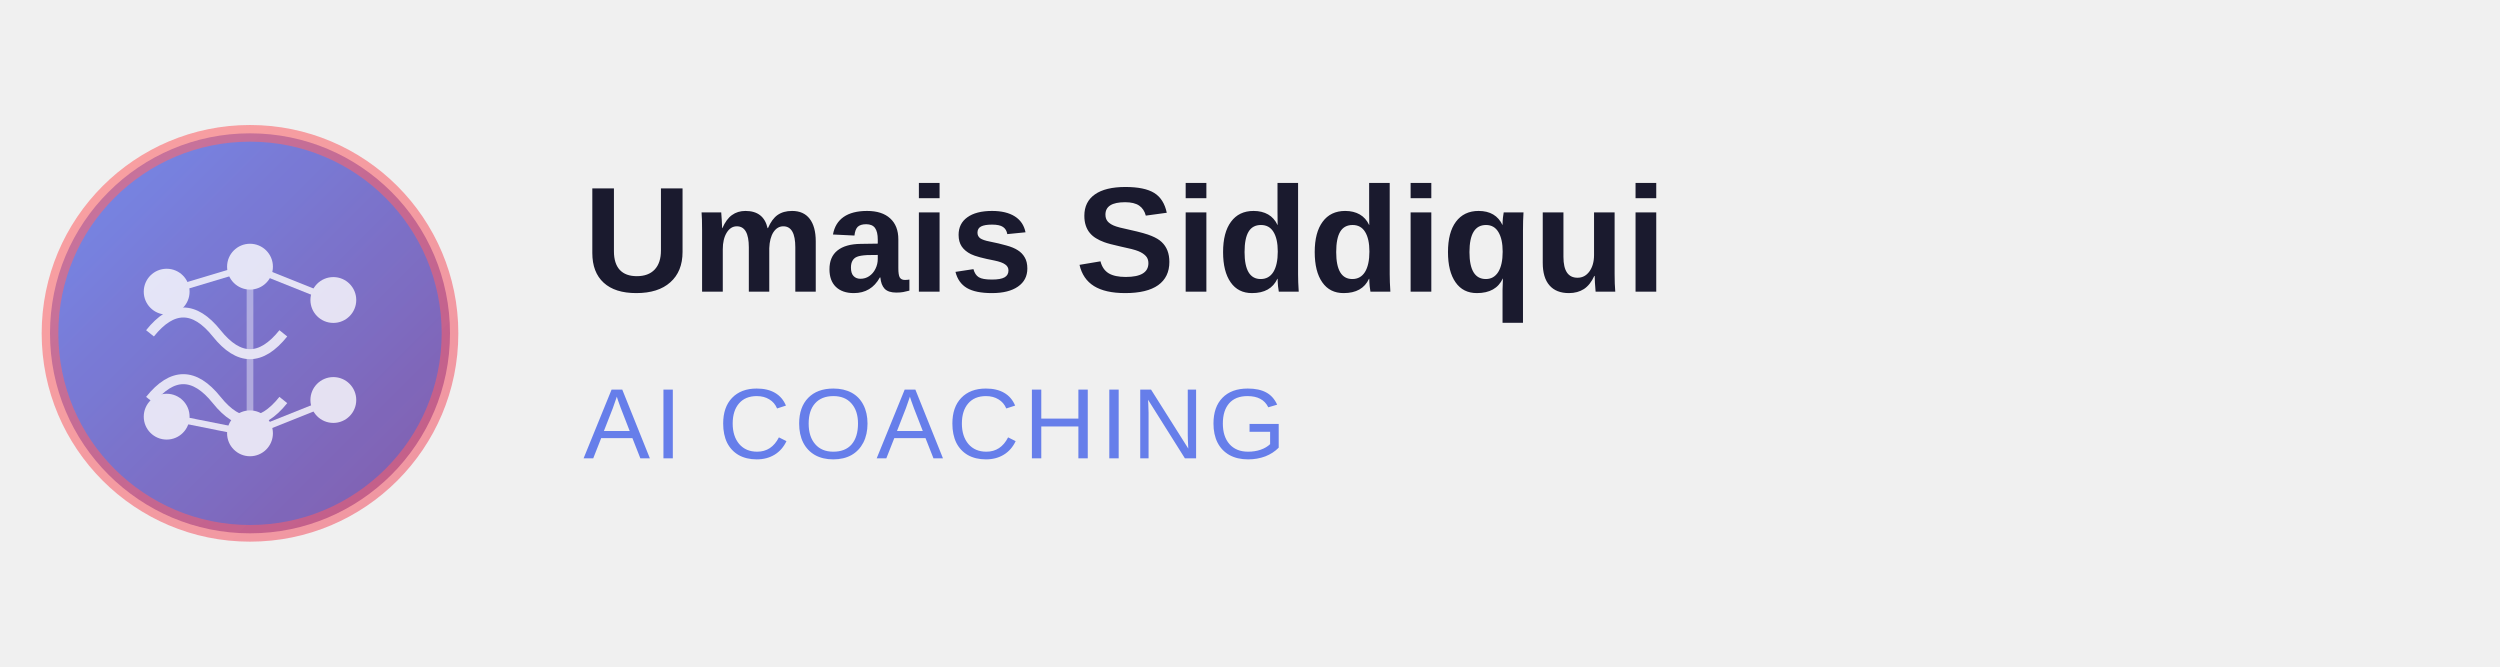
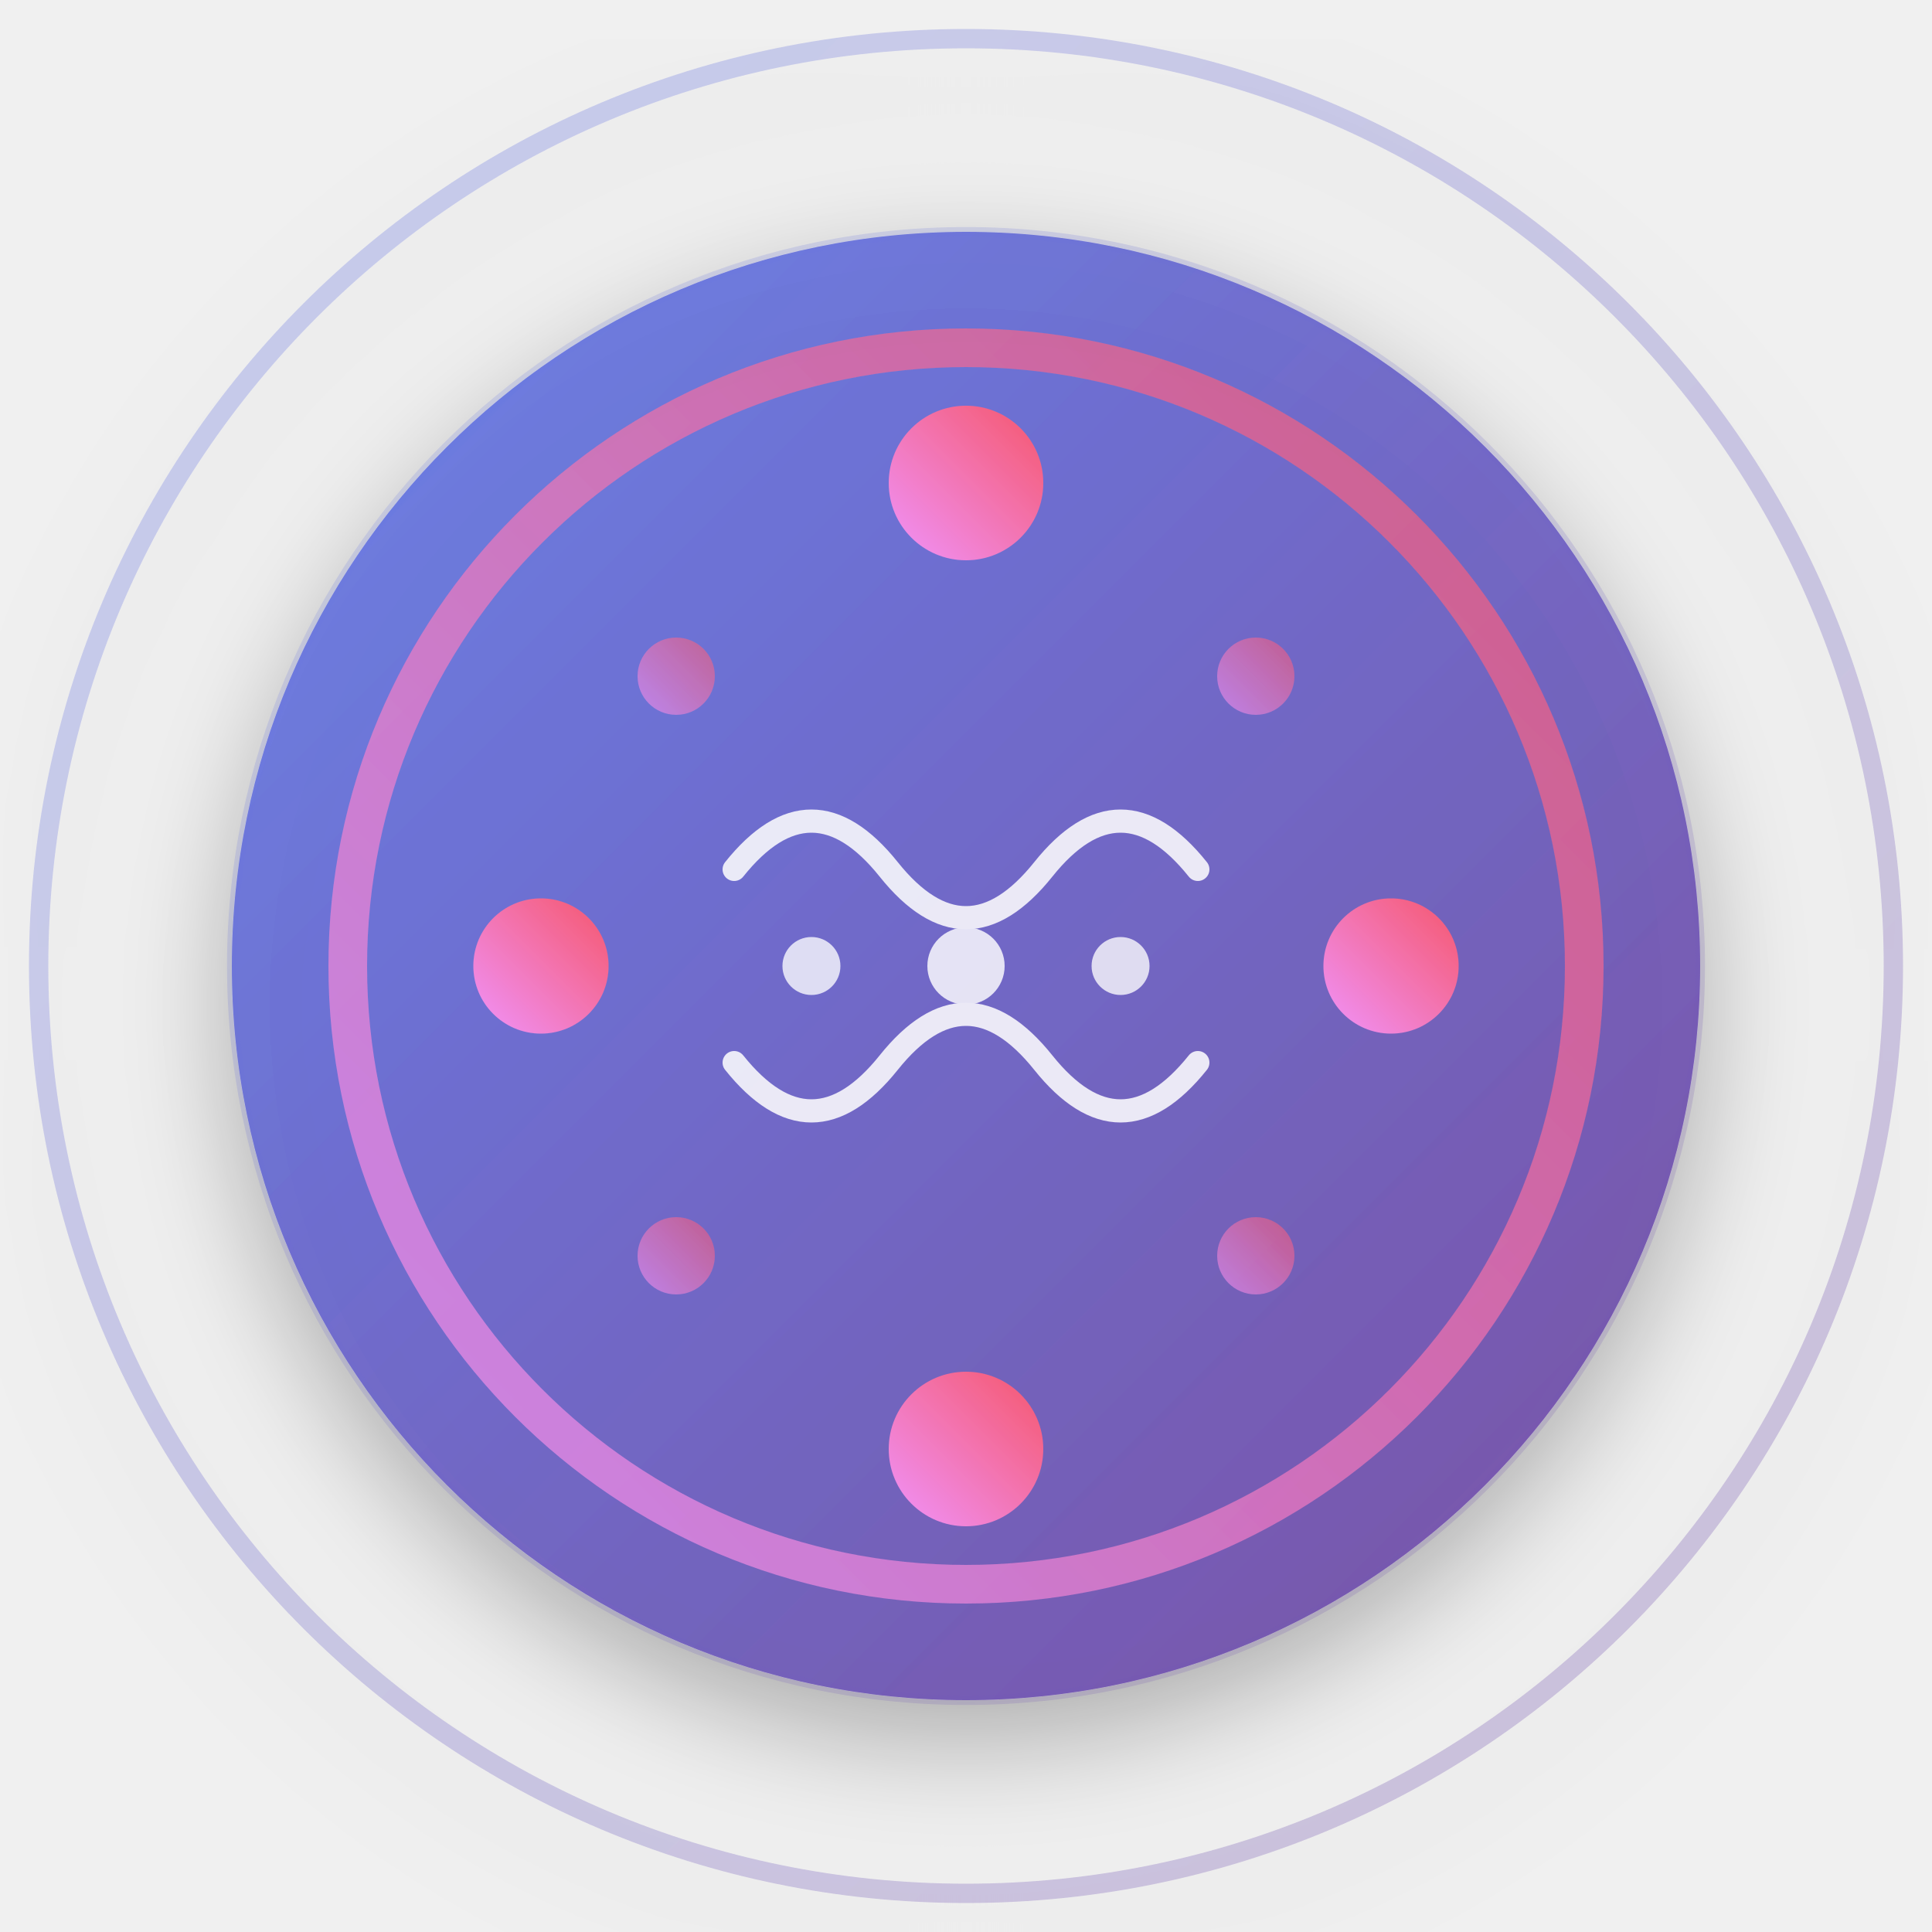
- <svg xmlns="http://www.w3.org/2000/svg" viewBox="0 0 300 80" width="300" height="80">
+ <svg xmlns="http://www.w3.org/2000/svg" viewBox="0 0 100 100" width="100" height="100">
  <defs>
-     <linearGradient id="gradient1" x1="0%" y1="0%" x2="100%" y2="100%">
+     <linearGradient id="mainGradient" x1="0%" y1="0%" x2="100%" y2="100%">
      <stop offset="0%" style="stop-color:#667eea;stop-opacity:1" />
      <stop offset="100%" style="stop-color:#764ba2;stop-opacity:1" />
    </linearGradient>
-     <linearGradient id="gradient2" x1="0%" y1="0%" x2="100%" y2="100%">
-       <stop offset="0%" style="stop-color:#ff6b6b;stop-opacity:1" />
-       <stop offset="100%" style="stop-color:#ee5a6f;stop-opacity:1" />
+     <linearGradient id="accentGradient" x1="0%" y1="100%" x2="100%" y2="0%">
+       <stop offset="0%" style="stop-color:#f093fb;stop-opacity:1" />
+       <stop offset="100%" style="stop-color:#f5576c;stop-opacity:1" />
    </linearGradient>
+     <filter id="shadow" x="-50%" y="-50%" width="200%" height="200%">
+       <feDropShadow dx="0" dy="2" stdDeviation="3" flood-opacity="0.3" />
+     </filter>
  </defs>
-   <g>
-     <circle cx="30" cy="40" r="24" fill="url(#gradient1)" opacity="0.9" />
-     <g stroke="white" stroke-width="1.5" fill="none" opacity="0.8">
-       <path d="M 18 40 Q 22 35, 26 40 T 34 40" stroke-width="1.2" />
-       <path d="M 18 48 Q 22 43, 26 48 T 34 48" stroke-width="1.2" />
-       <circle cx="20" cy="35" r="2" fill="white" />
-       <circle cx="30" cy="32" r="2" fill="white" />
-       <circle cx="40" cy="36" r="2" fill="white" />
-       <circle cx="20" cy="50" r="2" fill="white" />
-       <circle cx="30" cy="52" r="2" fill="white" />
-       <circle cx="40" cy="48" r="2" fill="white" />
-       <line x1="20" y1="35" x2="30" y2="32" stroke="white" stroke-width="0.8" />
-       <line x1="30" y1="32" x2="40" y2="36" stroke="white" stroke-width="0.8" />
-       <line x1="20" y1="50" x2="30" y2="52" stroke="white" stroke-width="0.8" />
-       <line x1="30" y1="52" x2="40" y2="48" stroke="white" stroke-width="0.8" />
-       <line x1="30" y1="32" x2="30" y2="52" stroke="white" stroke-width="0.8" opacity="0.5" />
+   <g filter="url(#shadow)">
+     <circle cx="50" cy="50" r="48" fill="none" stroke="url(#mainGradient)" stroke-width="1" opacity="0.3" />
+     <circle cx="50" cy="50" r="38" fill="url(#mainGradient)" opacity="0.95" />
+     <circle cx="50" cy="50" r="32" fill="none" stroke="url(#accentGradient)" stroke-width="2" opacity="0.7" />
+     <circle cx="50" cy="25" r="4" fill="url(#accentGradient)" />
+     <line x1="50" y1="29" x2="50" y2="38" stroke="url(#accentGradient)" stroke-width="1.5" opacity="0.6" />
+     <circle cx="28" cy="50" r="3.5" fill="url(#accentGradient)" />
+     <line x1="31.5" y1="50" x2="40" y2="50" stroke="url(#accentGradient)" stroke-width="1.5" opacity="0.6" />
+     <circle cx="72" cy="50" r="3.5" fill="url(#accentGradient)" />
+     <line x1="68.5" y1="50" x2="60" y2="50" stroke="url(#accentGradient)" stroke-width="1.5" opacity="0.6" />
+     <circle cx="50" cy="75" r="4" fill="url(#accentGradient)" />
+     <line x1="50" y1="71" x2="50" y2="62" stroke="url(#accentGradient)" stroke-width="1.5" opacity="0.6" />
+     <g opacity="0.85">
+       <path d="M 38 45 Q 42 40 46 45 Q 50 50 54 45 Q 58 40 62 45" fill="none" stroke="white" stroke-width="1.2" stroke-linecap="round" />
+       <path d="M 38 55 Q 42 60 46 55 Q 50 50 54 55 Q 58 60 62 55" fill="none" stroke="white" stroke-width="1.2" stroke-linecap="round" />
+       <circle cx="42" cy="50" r="1.5" fill="white" opacity="0.9" />
+       <circle cx="50" cy="50" r="2" fill="white" opacity="0.95" />
+       <circle cx="58" cy="50" r="1.5" fill="white" opacity="0.9" />
    </g>
-     <circle cx="30" cy="40" r="24" fill="none" stroke="url(#gradient2)" stroke-width="2" opacity="0.6" />
+     <circle cx="35" cy="35" r="2" fill="url(#accentGradient)" opacity="0.6" />
+     <circle cx="65" cy="35" r="2" fill="url(#accentGradient)" opacity="0.6" />
+     <circle cx="35" cy="65" r="2" fill="url(#accentGradient)" opacity="0.6" />
+     <circle cx="65" cy="65" r="2" fill="url(#accentGradient)" opacity="0.6" />
  </g>
-   <text x="70" y="35" font-family="'Segoe UI', Arial, sans-serif" font-size="18" font-weight="600" fill="#1a1a2e">
-     Umais Siddiqui
-   </text>
-   <text x="70" y="55" font-family="'Segoe UI', Arial, sans-serif" font-size="12" font-weight="400" fill="#667eea" letter-spacing="0.5">
-     AI COACHING
-   </text>
-   <g stroke="url(#gradient2)" stroke-width="1" opacity="0.5">
-     <line x1="70" y1="60" x2="130" y2="60" />
-   </g>
+   <circle cx="50" cy="50" r="38" fill="none" stroke="url(#mainGradient)" stroke-width="0.5" opacity="0.2" filter="url(#shadow)" />
</svg>
